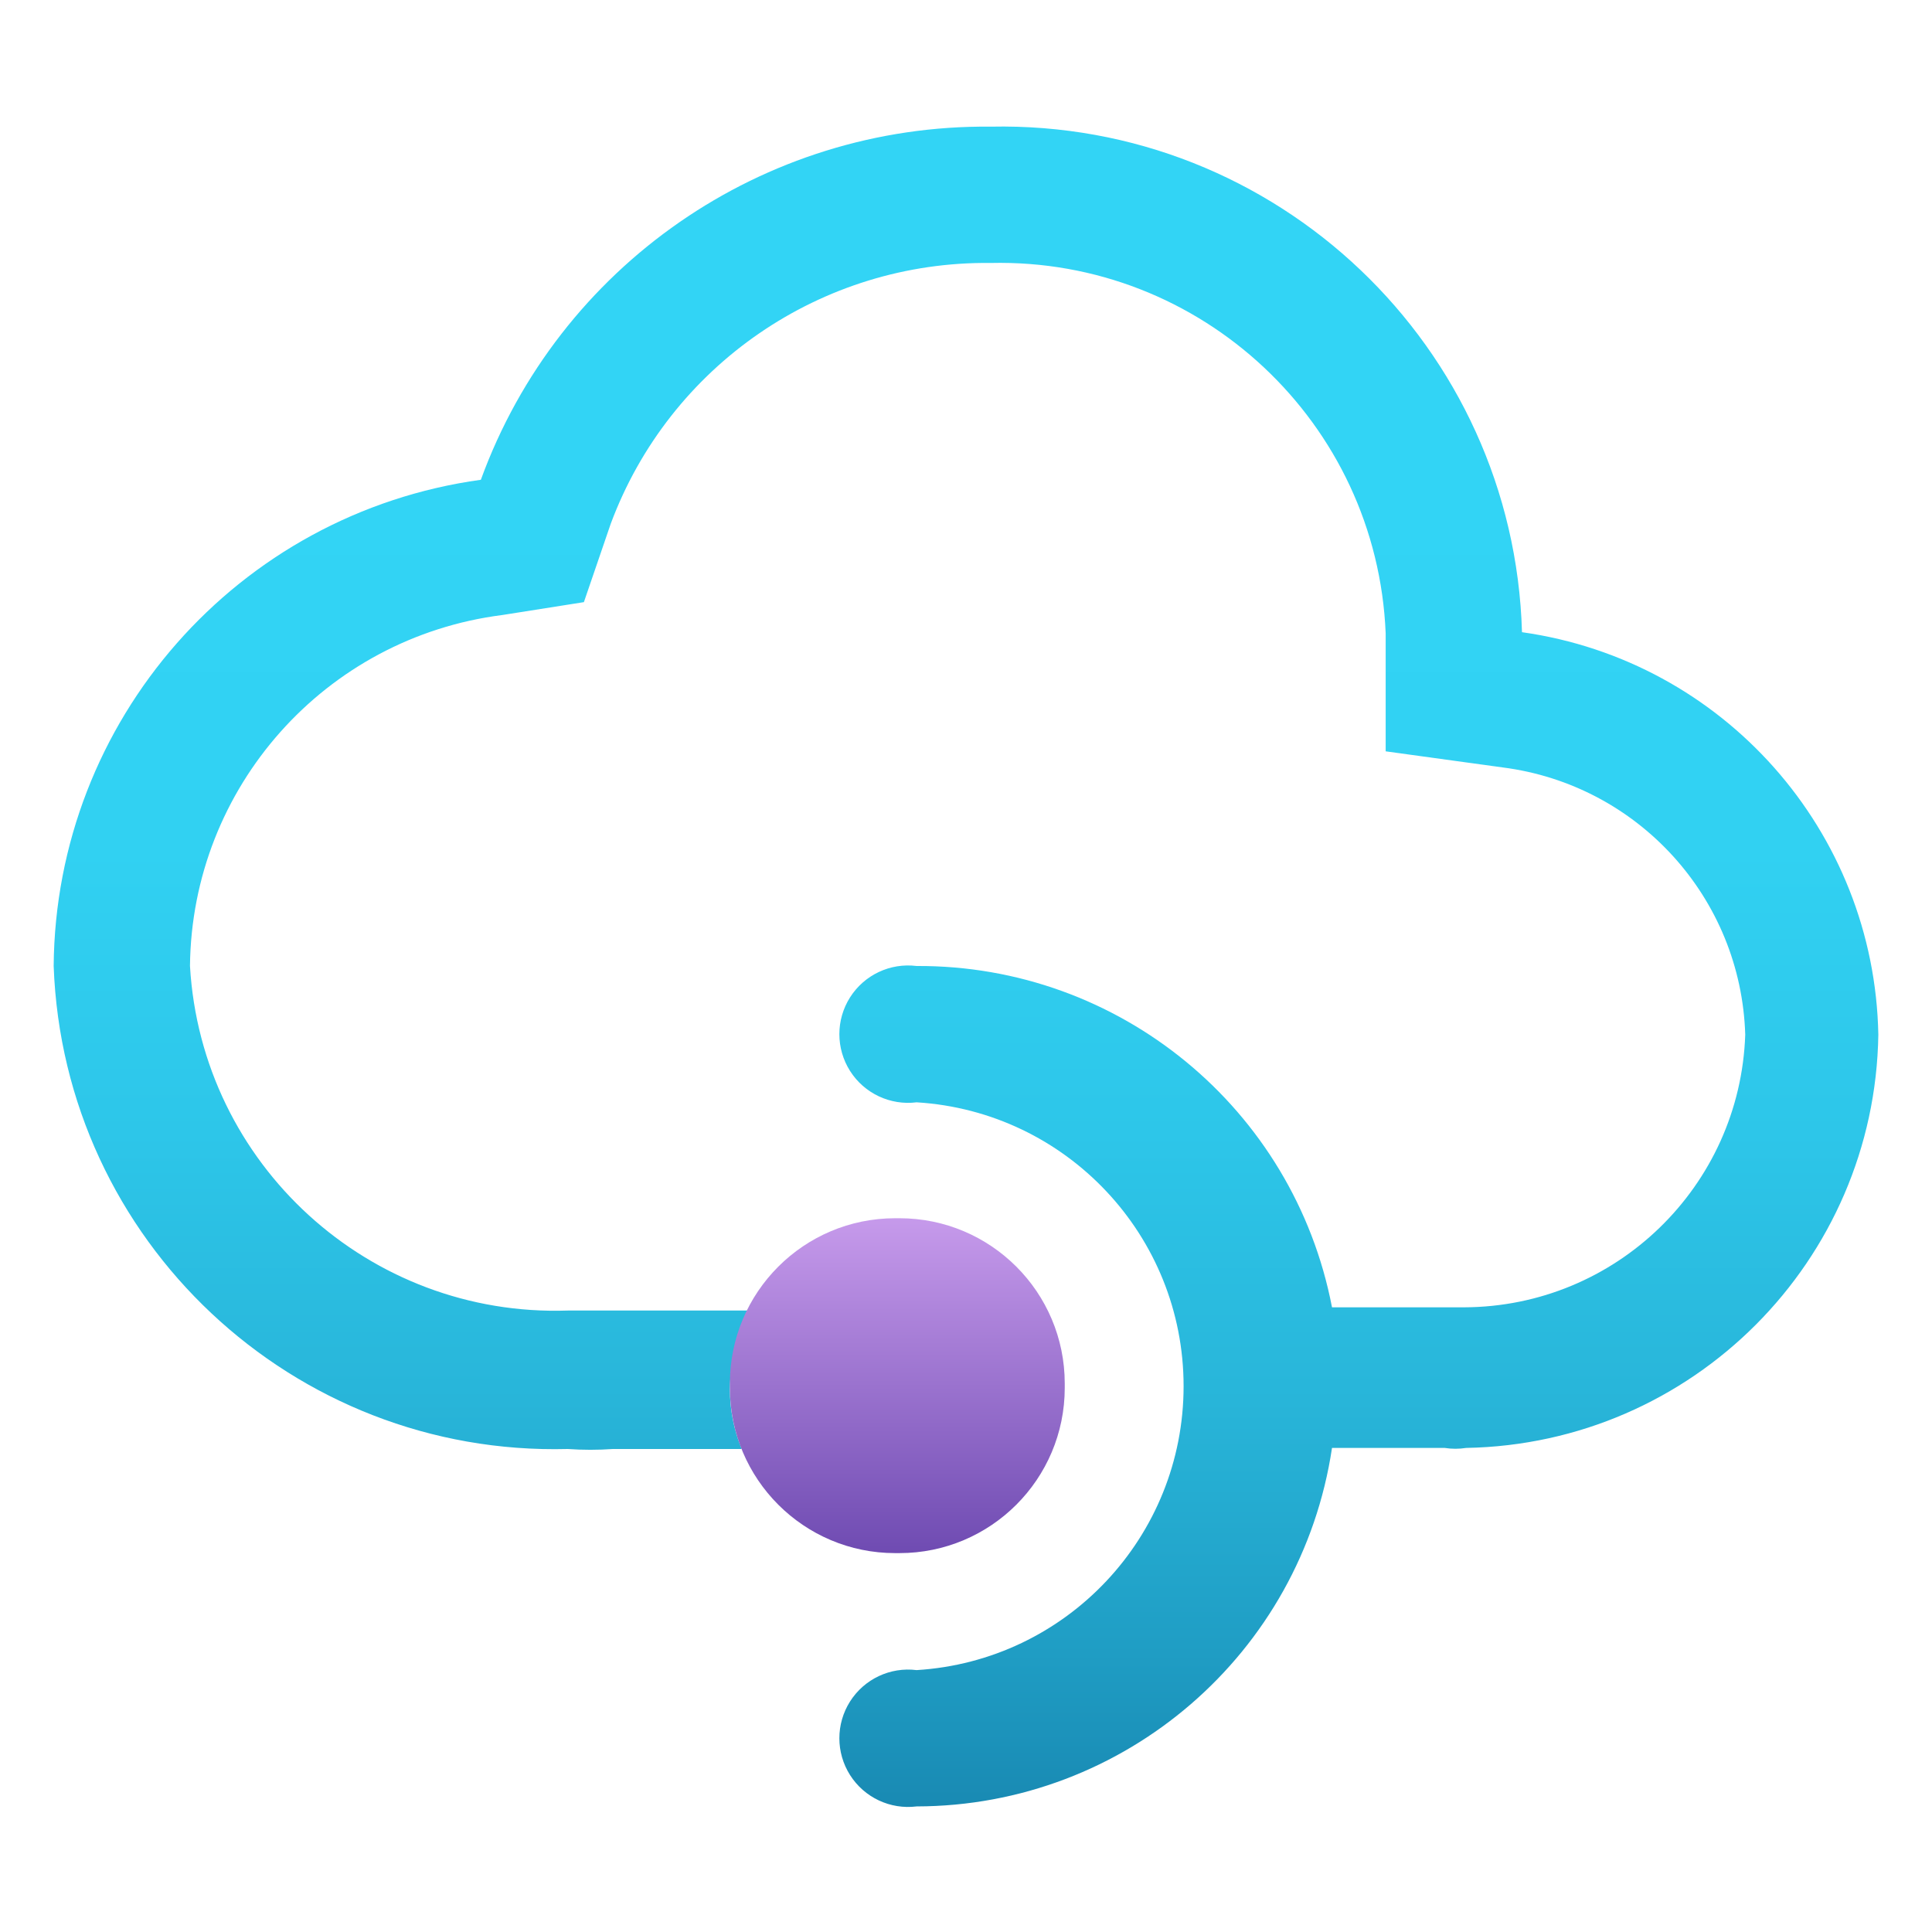
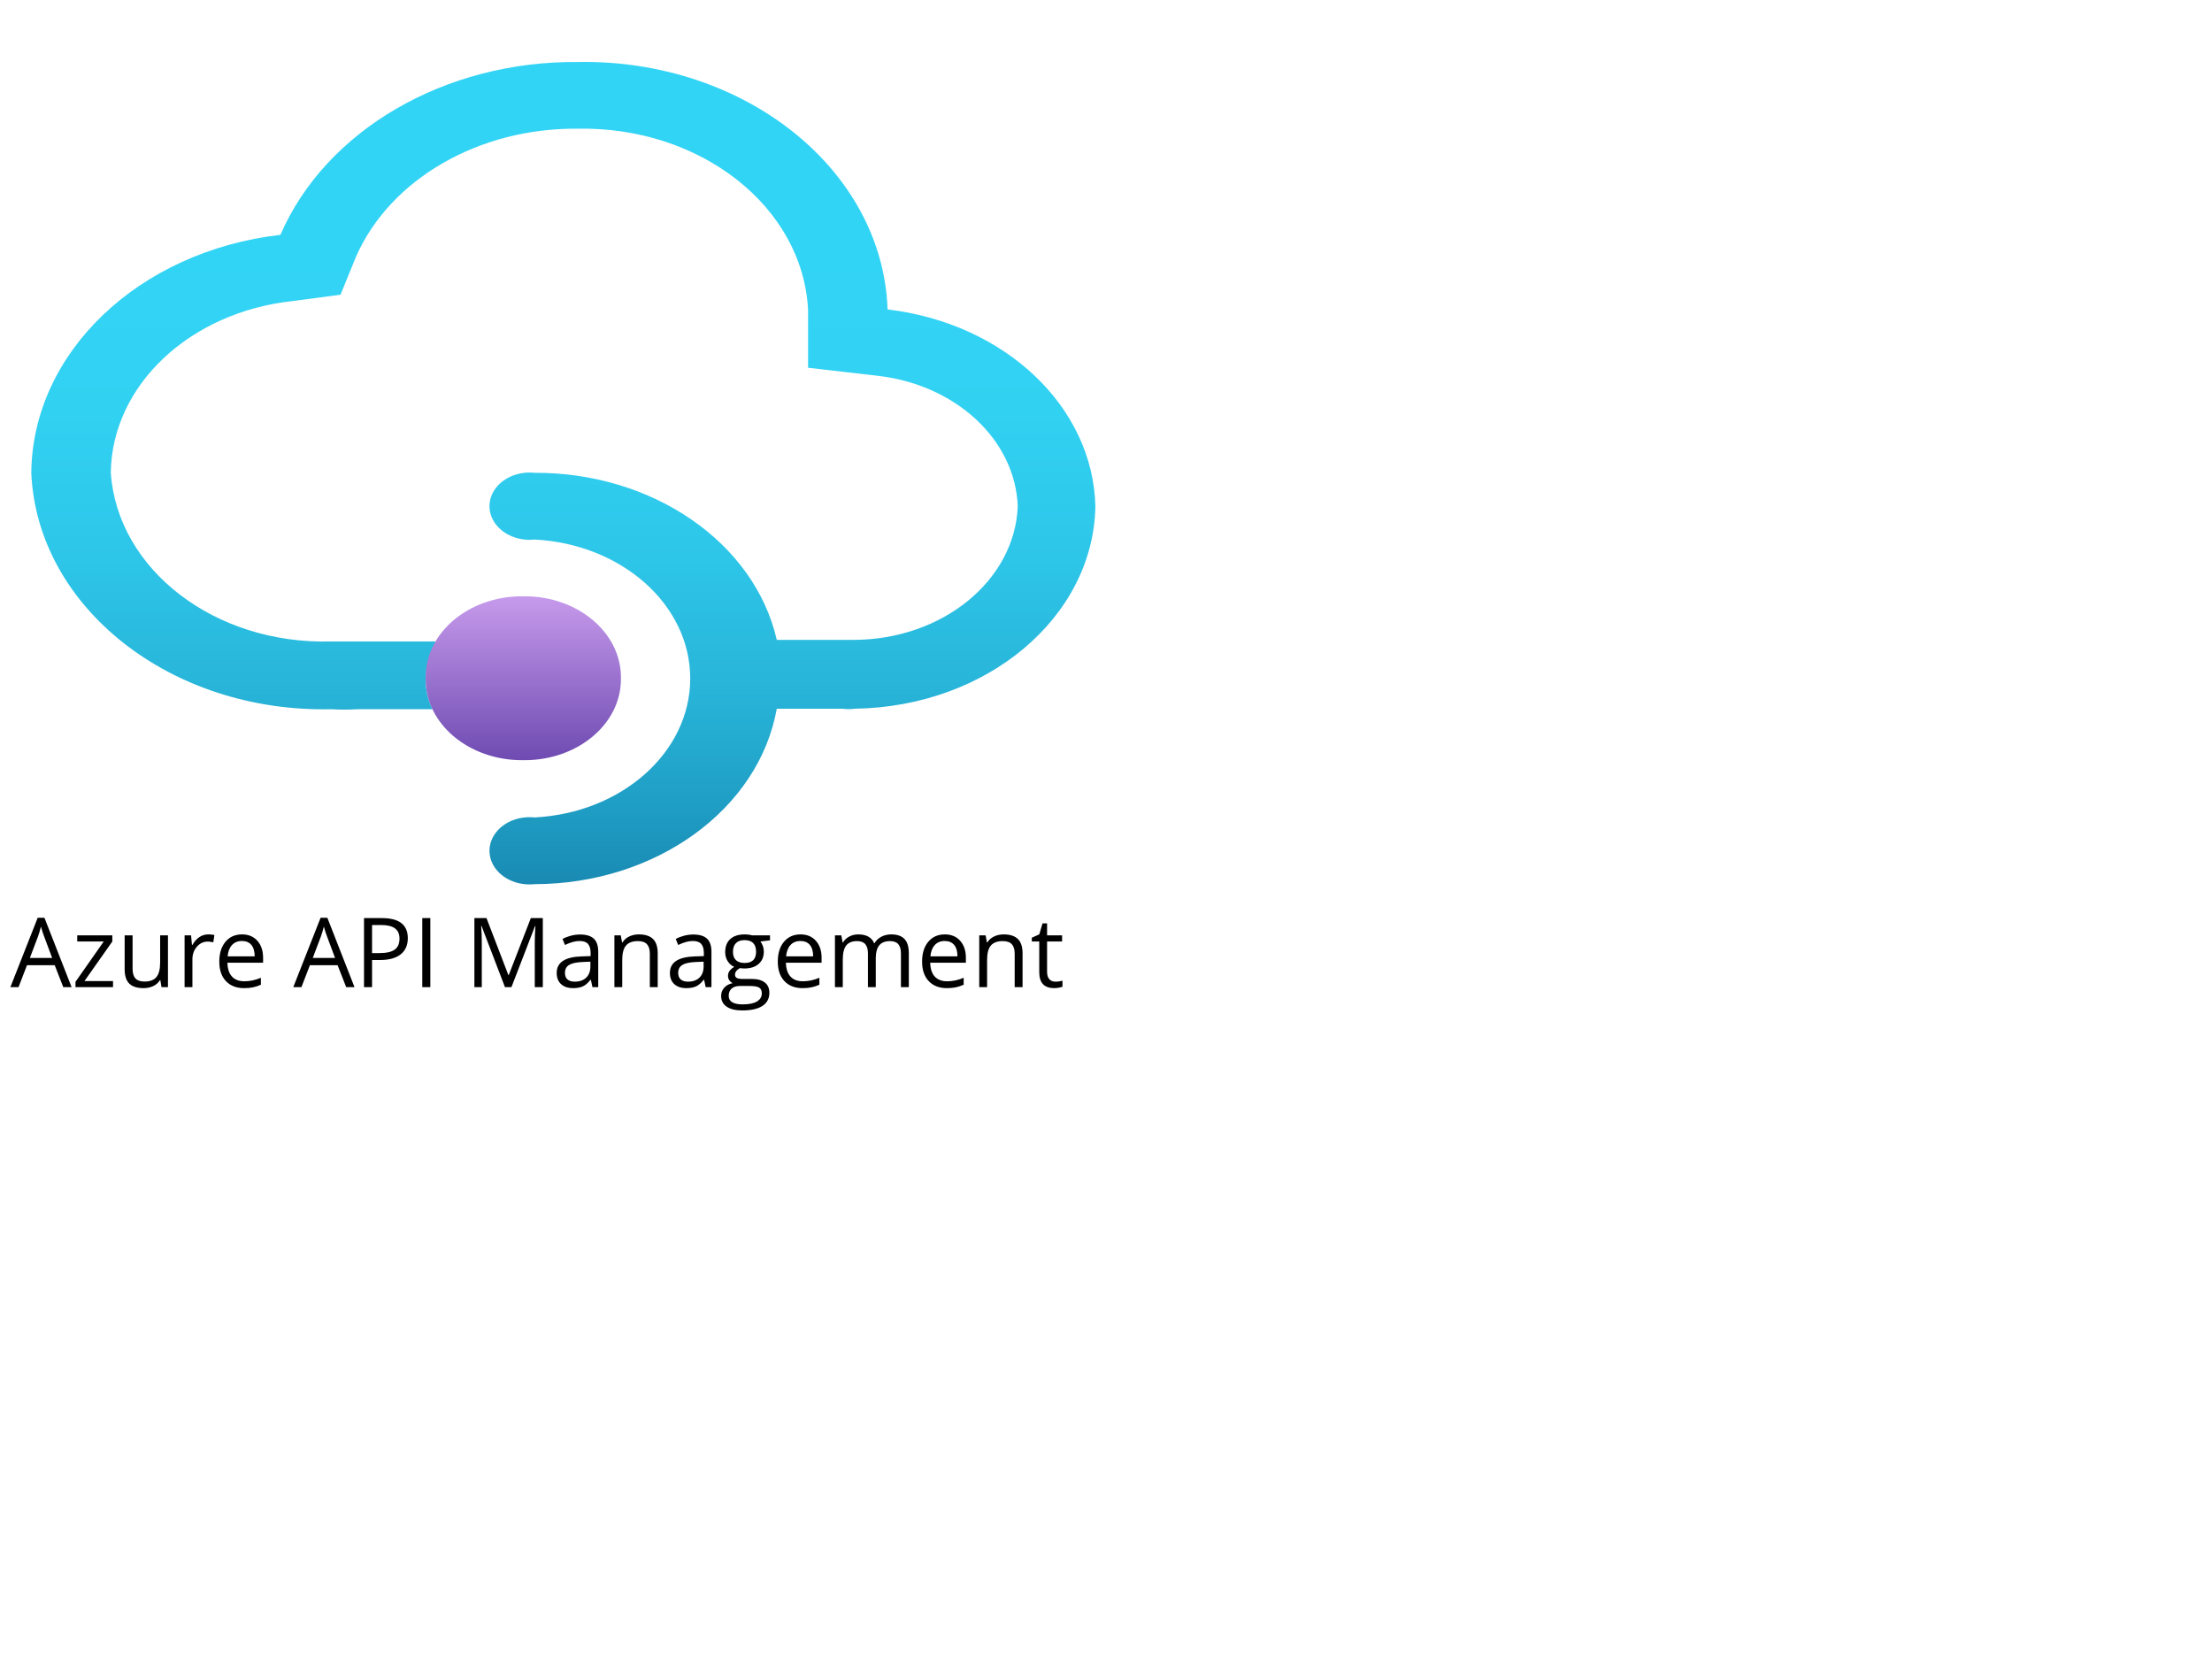
- <svg xmlns="http://www.w3.org/2000/svg" id="f78ef37b-fde4-461c-94e2-dccff32dd5d7" width="18" height="18" viewBox="0 0 18 18">
+ <svg xmlns="http://www.w3.org/2000/svg" version="1.1" width="640" height="480" viewBox="0 0 640 480" xml:space="preserve">
  <defs>
-     <linearGradient id="bf8a9583-aae9-48ff-87d8-fb8f44e7d6bd" x1="9" y1="16.82" x2="9" y2="1.18" gradientUnits="userSpaceOnUse">
-       <stop offset="0" stop-color="#198ab3" />
-       <stop offset="0.09" stop-color="#1f9dc4" />
-       <stop offset="0.24" stop-color="#28b5d9" />
-       <stop offset="0.4" stop-color="#2dc6e9" />
-       <stop offset="0.57" stop-color="#31d1f2" />
-       <stop offset="0.78" stop-color="#32d4f5" />
-     </linearGradient>
-     <linearGradient id="f9b1bb8c-728e-4abf-bce5-6c11ac170c5b" x1="8.36" y1="11.35" x2="8.36" y2="14.46" gradientUnits="userSpaceOnUse">
-       <stop offset="0" stop-color="#c69aeb" />
-       <stop offset="1" stop-color="#6f4bb2" />
-     </linearGradient>
-   </defs>
-   <path d="M14.18,5.89A4.85,4.85,0,0,0,9.23,1.18,5,5,0,0,0,4.48,4.47,4.61,4.61,0,0,0,.5,9,4.67,4.67,0,0,0,5.29,13.5a3,3,0,0,0,.42,0h1.2a1.47,1.47,0,0,1-.11-.56v0A1.51,1.51,0,0,1,7,12.21H5.6l-.31,0A3.41,3.41,0,0,1,1.77,9,3.33,3.33,0,0,1,4.68,5.73l.76-.12.25-.73A3.73,3.73,0,0,1,9.23,2.45,3.6,3.6,0,0,1,12.91,5.9V7L14,7.15a2.59,2.59,0,0,1,2.26,2.49,2.63,2.63,0,0,1-2.62,2.54h-.15l-.08,0h-1A3.92,3.92,0,0,0,8.54,9a.64.64,0,1,0,0,1.27,2.65,2.65,0,0,1,0,5.29.64.64,0,1,0,0,1.27,3.92,3.92,0,0,0,3.87-3.34h1.05a.64.64,0,0,0,.2,0A3.91,3.91,0,0,0,17.5,9.64,3.86,3.86,0,0,0,14.18,5.89Z" fill="url(#bf8a9583-aae9-48ff-87d8-fb8f44e7d6bd)" />
-   <rect x="6.8" y="11.35" width="3.12" height="3.12" rx="1.54" fill="url(#f9b1bb8c-728e-4abf-bce5-6c11ac170c5b)" />
+ </defs>
+   <g transform="matrix(18.11 0 0 15.2 162.99 136.8)">
+     <g style="">
+       <g transform="matrix(1 0 0 1 0 0.01)">
+         <linearGradient id="SVGID_7" gradientUnits="userSpaceOnUse" gradientTransform="matrix(1 0 0 1 0 0)" x1="9" y1="16.82" x2="9" y2="1.18">
+           <stop offset="0%" style="stop-color:rgb(25,138,179);stop-opacity: 1" />
+           <stop offset="9%" style="stop-color:rgb(31,157,196);stop-opacity: 1" />
+           <stop offset="24%" style="stop-color:rgb(40,181,217);stop-opacity: 1" />
+           <stop offset="40%" style="stop-color:rgb(45,198,233);stop-opacity: 1" />
+           <stop offset="57%" style="stop-color:rgb(49,209,242);stop-opacity: 1" />
+           <stop offset="78%" style="stop-color:rgb(50,212,245);stop-opacity: 1" />
+         </linearGradient>
+         <path style="stroke: none; stroke-width: 1; stroke-dasharray: none; stroke-linecap: butt; stroke-dashoffset: 0; stroke-linejoin: miter; stroke-miterlimit: 4; fill: url(#SVGID_7); fill-rule: nonzero; opacity: 1;" transform=" translate(-9, -9.01)" d="M 14.18 5.89 A 4.85 4.85 0 0 0 9.23 1.18 A 5 5 0 0 0 4.48 4.47 A 4.61 4.61 0 0 0 0.5 9 A 4.67 4.67 0 0 0 5.29 13.5 a 3 3 0 0 0 0.42 0 h 1.2 a 1.47 1.47 0 0 1 -0.11 -0.56 v 0 A 1.51 1.51 0 0 1 7 12.21 H 5.6 l -0.31 0 A 3.41 3.41 0 0 1 1.77 9 A 3.33 3.33 0 0 1 4.68 5.73 l 0.76 -0.12 l 0.25 -0.73 A 3.73 3.73 0 0 1 9.23 2.45 A 3.6 3.6 0 0 1 12.91 5.9 V 7 L 14 7.15 a 2.59 2.59 0 0 1 2.26 2.49 a 2.63 2.63 0 0 1 -2.62 2.54 h -0.15 l -0.08 0 h -1 A 3.92 3.92 0 0 0 8.54 9 a 0.64 0.64 0 1 0 0 1.27 a 2.65 2.65 0 0 1 0 5.29 a 0.64 0.64 0 1 0 0 1.27 a 3.92 3.92 0 0 0 3.87 -3.34 h 1.05 a 0.64 0.64 0 0 0 0.2 0 A 3.91 3.91 0 0 0 17.5 9.64 A 3.86 3.86 0 0 0 14.18 5.89 Z" stroke-linecap="round" />
+       </g>
+       <g transform="matrix(1 0 0 1 -0.64 3.91)">
+         <linearGradient id="SVGID_8" gradientUnits="userSpaceOnUse" gradientTransform="matrix(1 0 0 1 -8.36 -12.91)" x1="8.36" y1="11.35" x2="8.36" y2="14.46">
+           <stop offset="0%" style="stop-color:rgb(198,154,235);stop-opacity: 1" />
+           <stop offset="100%" style="stop-color:rgb(111,75,178);stop-opacity: 1" />
+         </linearGradient>
+         <rect style="stroke: none; stroke-width: 1; stroke-dasharray: none; stroke-linecap: butt; stroke-dashoffset: 0; stroke-linejoin: miter; stroke-miterlimit: 4; fill: url(#SVGID_8); fill-rule: nonzero; opacity: 1;" x="-1.56" y="-1.56" rx="1.54" ry="1.54" width="3.12" height="3.12" />
+       </g>
+     </g>
+   </g>
+   <g transform="matrix(1 0 0 1 47 308)">
+     <line style="stroke: rgb(0,0,0); stroke-width: 2; stroke-dasharray: none; stroke-linecap: butt; stroke-dashoffset: 0; stroke-linejoin: miter; stroke-miterlimit: 4; fill: rgb(0,0,0); fill-rule: nonzero; opacity: 1;" x1="0" y1="0" x2="0" y2="0" />
+   </g>
+   <g transform="matrix(1 0 0 1 160 276.82)" style="">
+     <text xml:space="preserve" font-family="'Open Sans', sans-serif" font-size="28" font-style="normal" font-weight="normal" style="stroke: none; stroke-width: 0; stroke-dasharray: none; stroke-linecap: butt; stroke-dashoffset: 0; stroke-linejoin: miter; stroke-miterlimit: 4; fill: rgb(0,0,0); fill-rule: nonzero; opacity: 1; white-space: pre;">
+       <tspan x="-157" y="8.8">Azure API Management</tspan>
+     </text>
+   </g>
</svg>
